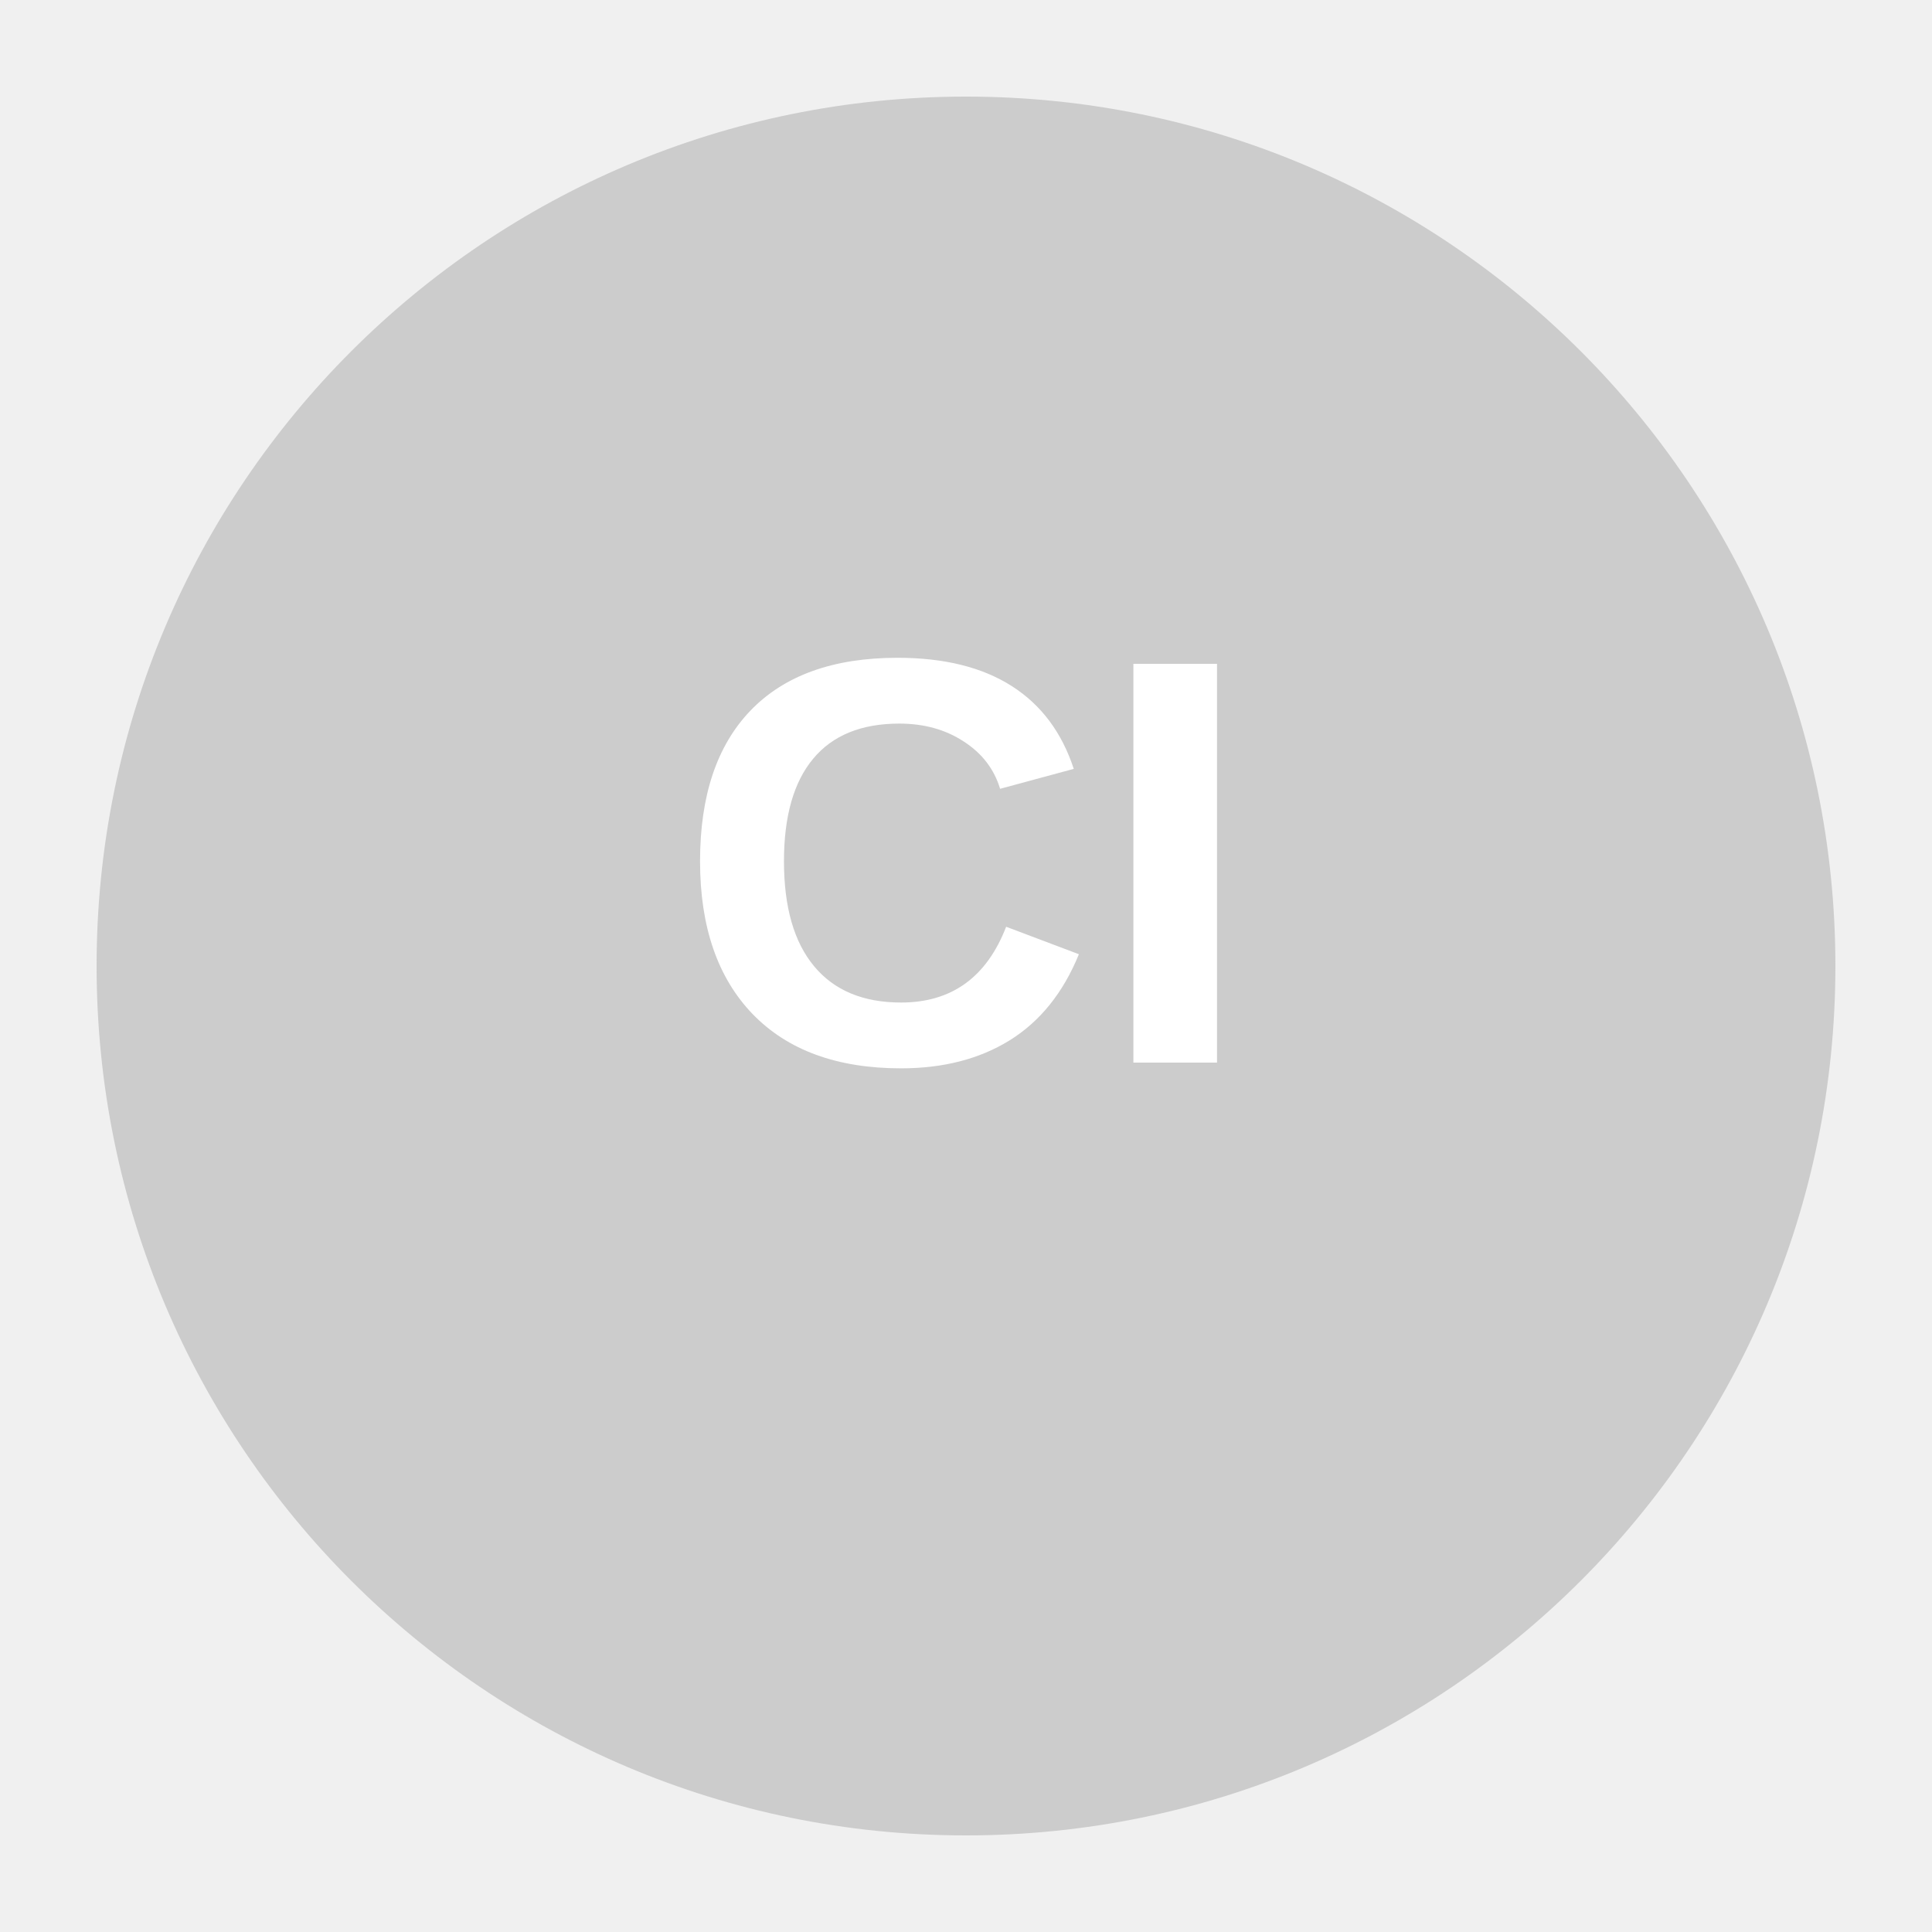
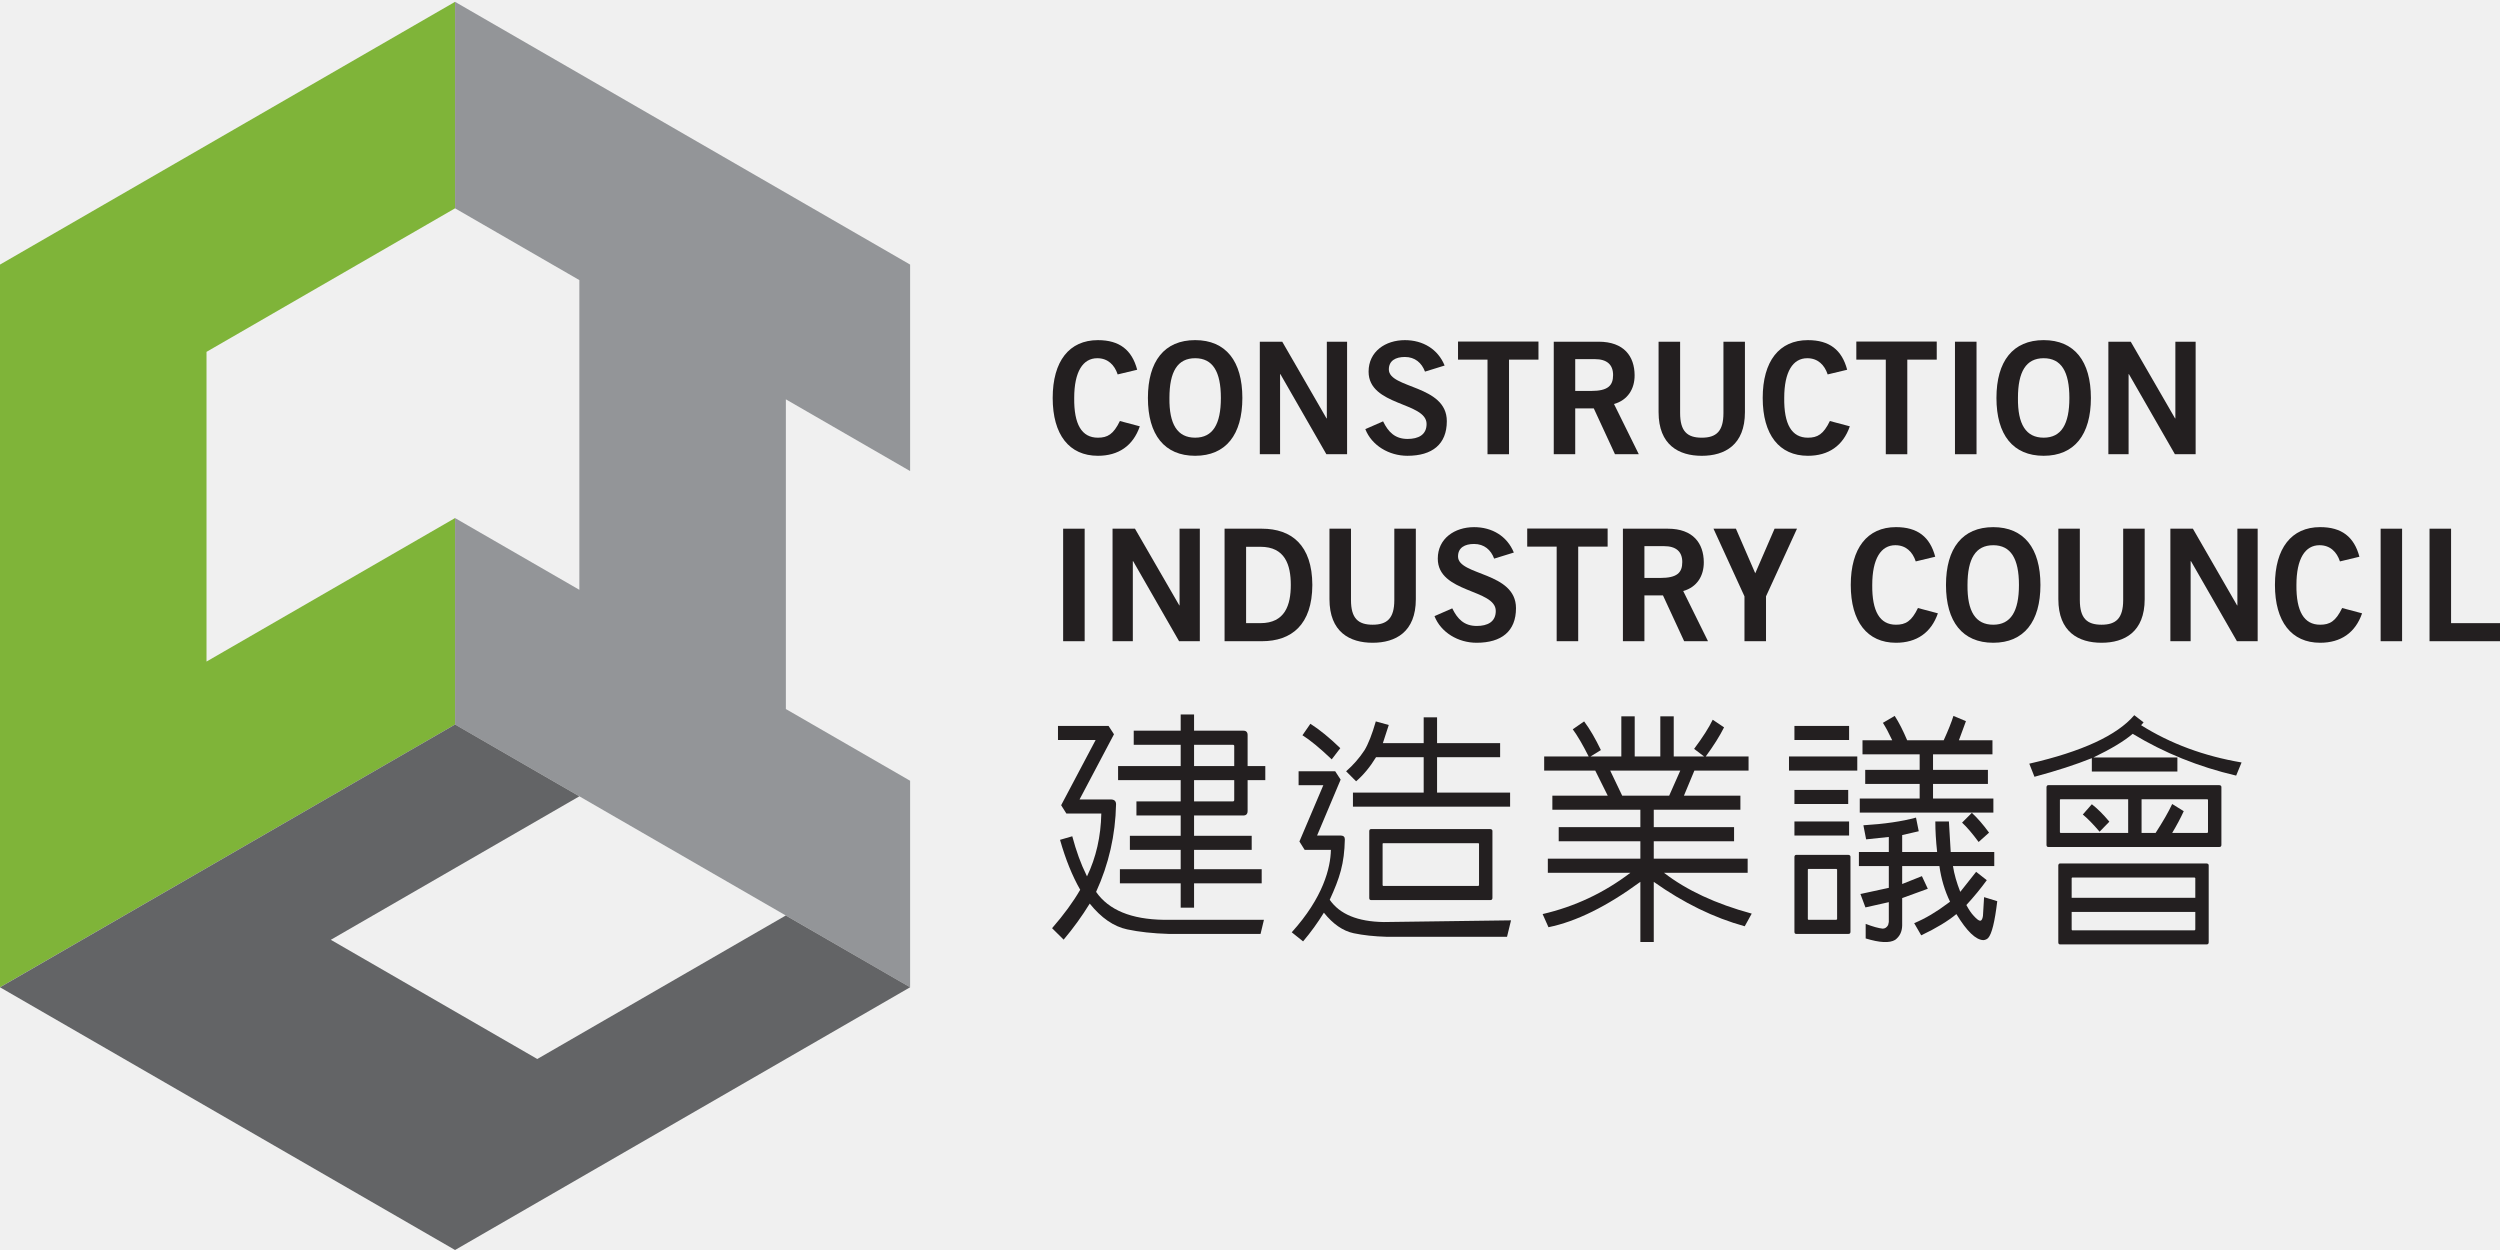
- <svg xmlns="http://www.w3.org/2000/svg" viewBox="0 0 100 100">
-   <circle cx="50" cy="50" r="45" fill="#ccc" />
-   <text x="50" y="55" text-anchor="middle" fill="white" font-family="Arial" font-weight="bold" font-size="30">CI</text>
+ <svg xmlns="http://www.w3.org/2000/svg" version="1.1" id="圖層_1" x="0px" y="0px" width="500" height="250" viewBox="0 0 500 250" enable-background="new 0 0 195 120" xml:space="preserve">
+   <defs id="defs4217" />
+   <g id="g4221" transform="matrix(3.405044,0,0,3.405044,-95.3957,-97.31444)">
+     <polyline id="polyline4137" points="54.743,40.816 54.743,28.687 28.016,44.12 28.016,86.568 54.743,71.136 54.743,59.009   40.146,67.437 40.146,49.246 54.743,40.816 " style="fill:#7fb439" />
+     <polyline id="polyline4139" points="81.473,56.249 81.473,44.12 54.744,28.688 54.744,40.816 62.045,45.032 62.045,63.223   54.744,59.009 54.744,71.136 62.045,75.351 62.045,75.352 74.175,82.355 74.175,82.354 81.473,86.569 81.473,74.439 74.175,70.226   74.175,52.035 81.473,56.249 " style="fill:#939598" />
+     <polyline id="polyline4141" points="74.17,82.352 59.574,90.781 47.447,83.78 62.045,75.352 54.744,71.135 28.017,86.57 54.744,102   81.473,86.568 74.17,82.352 " style="fill:#636466" />
+     <path id="path4143" d="m 93.664,50.572 c -0.183,-0.558 -0.577,-0.952 -1.198,-0.952 -0.842,0 -1.355,0.787 -1.355,2.335 -0.019,1.546 0.439,2.333 1.392,2.333 0.567,0 0.915,-0.2 1.291,-0.979 l 1.17,0.311 c -0.393,1.145 -1.253,1.731 -2.461,1.731 -1.684,0 -2.656,-1.236 -2.656,-3.396 0,-2.162 0.972,-3.397 2.656,-3.397 1.263,0 1.996,0.568 2.307,1.739 l -1.146,0.275" style="fill:#231f20" />
+     <path id="path4145" d="m 98.215,55.351 c -1.804,0 -2.775,-1.236 -2.775,-3.396 0,-2.162 0.971,-3.398 2.775,-3.398 1.803,0 2.773,1.236 2.773,3.398 0,2.16 -0.97,3.396 -2.773,3.396 m 0,-5.731 c -1.036,0 -1.511,0.787 -1.511,2.335 -0.019,1.546 0.467,2.332 1.511,2.332 1.035,0 1.511,-0.786 1.511,-2.332 0,-1.548 -0.476,-2.335 -1.511,-2.335 z" style="fill:#231f20" />
+     <polyline id="polyline4147" points="102.013,55.259 102.013,48.651 103.331,48.651 105.93,53.153 105.949,53.153 105.949,48.651   107.139,48.651 107.139,55.259 105.922,55.259 103.221,50.554 103.203,50.554 103.203,55.259 102.013,55.259 " style="fill:#231f20" />
+     <path id="path4149" d="m 111.715,50.407 c -0.192,-0.513 -0.586,-0.86 -1.181,-0.86 -0.548,0 -0.942,0.219 -0.942,0.732 0,1.135 3.405,0.898 3.405,3.039 0,1.354 -0.852,2.033 -2.315,2.033 -1.08,0 -2.097,-0.605 -2.472,-1.566 l 1.043,-0.457 c 0.302,0.621 0.697,1.033 1.438,1.033 0.631,0 1.117,-0.237 1.117,-0.878 0,-1.3 -3.406,-1.044 -3.406,-3.076 0,-1.182 0.988,-1.849 2.132,-1.849 1.063,0 1.942,0.531 2.334,1.492 l -1.153,0.357" style="fill:#231f20" />
+     <polyline id="polyline4151" points="118.38,48.641 118.38,49.703 116.65,49.703 116.65,55.26 115.387,55.26 115.387,49.703   113.655,49.703 113.655,48.641 118.38,48.641 " style="fill:#231f20" />
+     <path id="path4153" d="m 119.278,55.259 0,-6.609 2.635,0 c 1.501,0 2.105,0.87 2.114,1.958 0.009,0.814 -0.404,1.474 -1.21,1.702 l 1.456,2.949 -1.399,0 -1.245,-2.692 -1.09,0 0,2.692 -1.261,0 m 1.261,-3.717 0.935,0 c 0.987,0 1.289,-0.311 1.289,-0.934 0,-0.622 -0.375,-0.934 -1.069,-0.934 l -1.155,0 0,1.868 z" style="fill:#231f20" />
+     <path id="path4155" d="m 129.245,48.651 1.262,0 0,4.137 c 0,1.932 -1.189,2.564 -2.536,2.564 -1.345,0 -2.536,-0.632 -2.536,-2.564 l 0,-4.137 1.265,0 0,4.191 c 0,1.072 0.42,1.446 1.271,1.446 0.852,0 1.274,-0.374 1.274,-1.446 l 0,-4.191" style="fill:#231f20" />
+     <path id="path4157" d="m 135.367,50.572 c -0.184,-0.558 -0.577,-0.952 -1.199,-0.952 -0.842,0 -1.353,0.787 -1.353,2.335 -0.02,1.546 0.439,2.333 1.39,2.333 0.567,0 0.915,-0.2 1.291,-0.979 l 1.172,0.311 c -0.396,1.145 -1.255,1.731 -2.463,1.731 -1.683,0 -2.654,-1.236 -2.654,-3.396 0,-2.162 0.971,-3.397 2.654,-3.397 1.264,0 1.996,0.568 2.307,1.739 l -1.145,0.275" style="fill:#231f20" />
+     <polyline id="polyline4159" points="141.773,48.641 141.773,49.703 140.044,49.703 140.044,55.26 138.781,55.26 138.781,49.703   137.05,49.703 137.05,48.641 141.773,48.641 " style="fill:#231f20" />
+     <rect id="rect4161" height="6.609" width="1.266" y="48.65" x="142.844" style="fill:#231f20" />
+     <path id="path4163" d="m 148.054,55.351 c -1.804,0 -2.774,-1.236 -2.774,-3.396 0,-2.162 0.97,-3.398 2.774,-3.398 1.802,0 2.774,1.236 2.774,3.398 0,2.16 -0.972,3.396 -2.774,3.396 m 0,-5.731 c -1.035,0 -1.511,0.787 -1.511,2.335 -0.018,1.546 0.468,2.332 1.511,2.332 1.033,0 1.51,-0.786 1.51,-2.332 0,-1.548 -0.477,-2.335 -1.51,-2.335 z" style="fill:#231f20" />
+     <polyline id="polyline4165" points="151.854,55.259 151.854,48.651 153.169,48.651 155.771,53.153 155.789,53.153 155.789,48.651   156.98,48.651 156.98,55.259 155.762,55.259 153.06,50.554 153.042,50.554 153.042,55.259 151.854,55.259 " style="fill:#231f20" />
+     <rect id="rect4167" height="6.609" width="1.264" y="59.633" x="90.461" style="fill:#231f20" />
+     <polyline id="polyline4169" points="93.363,66.242 93.363,59.633 94.68,59.633 97.283,64.137 97.299,64.137 97.299,59.633   98.49,59.633 98.49,66.242 97.271,66.242 94.571,61.538 94.554,61.538 94.554,66.242 93.363,66.242 " style="fill:#231f20" />
+     <path id="path4171" d="m 99.943,59.633 2.189,0 c 1.749,0 2.957,0.97 2.966,3.305 -0.009,2.335 -1.217,3.304 -2.966,3.304 l -2.189,0 0,-6.609 m 1.264,5.548 0.843,0 c 1.445,0 1.783,-1.063 1.783,-2.243 0,-1.181 -0.338,-2.242 -1.783,-2.242 l -0.843,0 0,4.485 z" style="fill:#231f20" />
+     <path id="path4173" d="m 109.913,59.633 1.264,0 0,4.138 c 0,1.932 -1.191,2.562 -2.537,2.562 -1.346,0 -2.536,-0.63 -2.536,-2.562 l 0,-4.138 1.264,0 0,4.192 c 0,1.072 0.42,1.448 1.272,1.448 0.851,0 1.273,-0.376 1.273,-1.448 l 0,-4.192" style="fill:#231f20" />
+     <path id="path4175" d="m 115.777,61.391 c -0.189,-0.513 -0.584,-0.861 -1.179,-0.861 -0.551,0 -0.943,0.22 -0.943,0.734 0,1.134 3.405,0.895 3.405,3.038 0,1.356 -0.849,2.031 -2.315,2.031 -1.081,0 -2.097,-0.604 -2.472,-1.564 l 1.043,-0.457 c 0.304,0.622 0.697,1.034 1.438,1.034 0.633,0 1.118,-0.238 1.118,-0.88 0,-1.299 -3.406,-1.043 -3.406,-3.075 0,-1.181 0.99,-1.849 2.132,-1.849 1.062,0 1.942,0.531 2.335,1.492 l -1.156,0.357" style="fill:#231f20" />
+     <polyline id="polyline4177" points="122.442,59.624 122.442,60.686 120.714,60.686 120.714,66.241 119.449,66.241 119.449,60.686   117.719,60.686 117.719,59.624 122.442,59.624 " style="fill:#231f20" />
+     <path id="path4179" d="m 123.34,66.242 0,-6.609 2.636,0 c 1.501,0 2.104,0.87 2.115,1.959 0.008,0.815 -0.402,1.475 -1.209,1.703 l 1.456,2.947 -1.401,0 -1.244,-2.691 -1.09,0 0,2.691 -1.263,0 m 1.263,-3.716 0.934,0 c 0.989,0 1.29,-0.311 1.29,-0.934 0,-0.622 -0.375,-0.934 -1.071,-0.934 l -1.153,0 0,1.868 z" style="fill:#231f20" />
+     <polyline id="polyline4181" points="131.113,62.252 132.248,59.633 133.565,59.633 131.745,63.607 131.745,66.242 130.48,66.242   130.48,63.607 128.66,59.633 129.977,59.633 131.113,62.252 " style="fill:#231f20" />
+     <path id="path4183" d="m 140.54,61.555 c -0.182,-0.558 -0.574,-0.952 -1.199,-0.952 -0.842,0 -1.356,0.788 -1.356,2.335 -0.016,1.547 0.441,2.335 1.393,2.335 0.568,0 0.916,-0.202 1.291,-0.98 l 1.171,0.311 c -0.394,1.144 -1.254,1.729 -2.462,1.729 -1.683,0 -2.655,-1.236 -2.655,-3.395 0,-2.161 0.972,-3.397 2.655,-3.397 1.263,0 1.997,0.568 2.306,1.739 l -1.144,0.275" style="fill:#231f20" />
+     <path id="path4185" d="m 145.092,66.333 c -1.805,0 -2.776,-1.235 -2.776,-3.394 0,-2.162 0.971,-3.397 2.776,-3.397 1.8,0 2.772,1.235 2.772,3.397 0,2.159 -0.972,3.394 -2.772,3.394 m 0,-5.729 c -1.037,0 -1.512,0.787 -1.512,2.335 -0.018,1.547 0.467,2.334 1.512,2.334 1.032,0 1.51,-0.787 1.51,-2.334 0,-1.548 -0.478,-2.335 -1.51,-2.335 z" style="fill:#231f20" />
+     <path id="path4187" d="m 152.724,59.633 1.263,0 0,4.138 c 0,1.932 -1.19,2.562 -2.534,2.562 -1.348,0 -2.537,-0.63 -2.537,-2.562 l 0,-4.138 1.262,0 0,4.192 c 0,1.072 0.422,1.448 1.275,1.448 0.849,0 1.271,-0.376 1.271,-1.448 l 0,-4.192" style="fill:#231f20" />
+     <polyline id="polyline4189" points="155.496,66.242 155.496,59.633 156.818,59.633 159.414,64.137 159.432,64.137 159.432,59.633   160.623,59.633 160.623,66.242 159.405,66.242 156.705,61.538 156.686,61.538 156.686,66.242 155.496,66.242 " style="fill:#231f20" />
+     <path id="path4191" d="m 165.456,61.555 c -0.183,-0.558 -0.577,-0.952 -1.2,-0.952 -0.843,0 -1.356,0.788 -1.356,2.335 -0.016,1.547 0.442,2.335 1.392,2.335 0.569,0 0.917,-0.202 1.293,-0.98 l 1.171,0.311 c -0.394,1.144 -1.254,1.729 -2.464,1.729 -1.682,0 -2.654,-1.236 -2.654,-3.395 0,-2.161 0.972,-3.397 2.654,-3.397 1.264,0 1.997,0.568 2.308,1.739 l -1.144,0.275" style="fill:#231f20" />
+     <rect id="rect4193" height="6.609" width="1.26" y="59.633" x="167.846" style="fill:#231f20" />
+     <polyline id="polyline4195" points="170.718,66.242 170.718,59.633 171.983,59.633 171.983,65.181 174.857,65.181 174.857,66.242   170.718,66.242 " style="fill:#231f20" />
+     <path id="path4197" d="m 92.703,76.365 -2.051,0 -0.308,-0.49 2.025,-3.829 -2.211,0 0,-0.826 2.972,0 0.317,0.489 -2.023,3.829 1.865,0 c 0.186,0.009 0.28,0.103 0.28,0.28 -0.036,1.806 -0.427,3.52 -1.172,5.148 0.738,1.065 2.064,1.613 3.982,1.64 l 5.876,0 -0.199,0.829 -5.384,0 C 95.74,83.407 94.922,83.318 94.222,83.168 93.431,83 92.699,82.495 92.023,81.653 c -0.454,0.739 -0.964,1.445 -1.532,2.118 l -0.68,-0.673 c 0.693,-0.795 1.243,-1.547 1.652,-2.258 -0.461,-0.804 -0.858,-1.78 -1.185,-2.932 l 0.719,-0.209 c 0.232,0.869 0.506,1.627 0.827,2.272 l 0.039,0.083 c 0.534,-1.111 0.813,-2.341 0.84,-3.689" style="fill:#231f20" />
+     <path id="path4199" d="m 101.043,76.478 c 0.168,0 0.253,-0.088 0.253,-0.266 l 0,-1.811 1.039,0 0,-0.826 -1.039,0 0,-1.823 c 0,-0.17 -0.085,-0.255 -0.253,-0.255 l -2.892,0 0,-0.952 -0.786,0 0,0.952 -2.758,0 0,0.829 2.758,0 0,1.249 -3.677,0 0,0.826 3.677,0 0,1.249 -2.599,0 0,0.828 2.599,0 0,1.192 -2.984,0 0,0.828 2.984,0 0,1.136 -3.57,0 0,0.829 3.57,0 0,1.429 0.786,0 0,-1.429 3.972,0 0,-0.829 -3.972,0 0,-1.136 3.385,0 0,-0.828 -3.385,0 0,-1.192 2.892,0 m -2.892,-4.152 2.278,0 c 0.054,0 0.081,0.024 0.081,0.071 l 0,1.178 -2.359,0 0,-1.249 z m 0,2.075 2.359,0 0,1.164 c 0,0.057 -0.027,0.085 -0.081,0.085 l -2.278,0 0,-1.249 z" style="fill:#231f20" />
+     <path id="path4201" d="m 104.983,71.092 c 0.533,0.337 1.119,0.814 1.757,1.432 l -0.504,0.658 c -0.687,-0.655 -1.257,-1.126 -1.719,-1.416 l 0.466,-0.674" style="fill:#231f20" />
+     <path id="path4203" d="m 111.638,73.055 -2.799,0 c -0.346,0.57 -0.737,1.042 -1.17,1.415 l -0.587,-0.587 c 0.416,-0.366 0.777,-0.775 1.078,-1.235 0.222,-0.364 0.445,-0.93 0.666,-1.696 l 0.761,0.211 -0.346,1.064 2.397,0 0,-1.514 0.786,0 0,1.514 3.704,0 0,0.828 -3.704,0 0,2.078 4.29,0 0,0.827 -9.231,0 0,-0.827 4.155,0 0,-2.078" style="fill:#231f20" />
+     <path id="path4205" d="m 115.555,77.277 -7.008,0 c -0.063,0 -0.098,0.037 -0.106,0.112 l 0,3.93 c 0,0.085 0.035,0.127 0.106,0.127 l 7.008,0 c 0.08,0 0.121,-0.042 0.121,-0.127 l 0,-3.93 c 0,-0.066 -0.041,-0.102 -0.121,-0.112 m -0.666,3.3 -0.039,0.04 -5.597,0 -0.028,-0.04 0,-2.445 0.028,-0.027 5.597,0 0.039,0.027 0,2.445 z" style="fill:#231f20" />
+     <path id="path4207" d="m 106.188,78.498 -1.541,0 -0.308,-0.492 1.404,-3.306 -1.452,0 0,-0.819 2.15,0 0.319,0.492 -1.384,3.283 1.405,0 c 0.149,0.007 0.226,0.082 0.226,0.224 -0.03,1.436 -0.294,2.254 -0.888,3.549 0.588,0.85 1.644,1.285 3.173,1.308 l 7.476,-0.1 -0.235,0.967 -7.057,0 c -0.743,-0.021 -1.393,-0.092 -1.951,-0.21 -0.629,-0.134 -1.212,-0.537 -1.749,-1.207 -0.362,0.589 -0.768,1.152 -1.222,1.686 l -0.666,-0.534 c 1.85,-2.043 2.279,-3.784 2.3,-4.841" style="fill:#231f20" />
+     <path id="path4209" d="m 125.152,83.91 -0.787,0 0,-3.534 c -1.964,1.44 -3.761,2.33 -5.397,2.665 l -0.344,-0.772 c 1.891,-0.439 3.609,-1.247 5.156,-2.426 l -4.85,0 0,-0.827 5.435,0 0,-1.024 -4.796,0 0,-0.828 4.796,0 0,-1.023 -5.169,0 0,-0.828 3.252,0 -0.733,-1.472 -3,0 0,-0.828 2.614,0 c -0.348,-0.691 -0.659,-1.225 -0.935,-1.598 l 0.668,-0.463 c 0.329,0.439 0.656,1.001 0.985,1.684 l -0.612,0.377 1.812,0 0,-2.357 0.786,0 0,2.357 1.504,0 0,-2.357 0.788,0 0,2.357 1.784,0 -0.587,-0.448 c 0.51,-0.682 0.873,-1.254 1.093,-1.711 l 0.666,0.448 c -0.257,0.514 -0.617,1.085 -1.077,1.711 l 2.516,0 0,0.828 -3.182,0 -0.613,1.472 3.316,0 0,0.828 -5.089,0 0,1.023 4.717,0 0,0.828 -4.717,0 0,1.024 5.515,0 0,0.827 -4.916,0 c 1.334,1.029 3.051,1.828 5.155,2.399 l -0.411,0.743 c -1.804,-0.496 -3.585,-1.364 -5.343,-2.609 l 0,3.534 m 0.906,-8.597 0.652,-1.472 -4.117,0 0.704,1.472 2.761,0 z" style="fill:#231f20" />
+     <path id="path4211" d="m 133.095,73.013 4.011,0 0,0.828 -4.011,0 0,-0.828 z m 0.319,-1.794 3.211,0 0,0.826 -3.211,0 0,-0.826 z m 0,3.757 3.159,0 0,0.828 -3.159,0 0,-0.828 z m 0,1.852 3.211,0 0,0.828 -3.211,0 0,-0.828 z m 3.172,6.606 -3.065,0 c -0.072,0 -0.107,-0.04 -0.107,-0.128 l 0,-4.402 c 0.008,-0.074 0.045,-0.113 0.107,-0.113 l 3.065,0 c 0.08,0.01 0.12,0.048 0.12,0.113 l 0,4.402 c 0,0.088 -0.04,0.128 -0.12,0.128 z m -2.358,-3.816 -0.026,0.03 0,2.917 0.026,0.04 1.652,0 0.041,-0.04 0,-2.917 -0.041,-0.03 -1.652,0 z m 7.702,-0.167 -2.187,0 0,1.052 1.159,-0.462 0.346,0.741 -1.505,0.548 0,1.613 c -0.008,0.363 -0.146,0.644 -0.414,0.842 -0.328,0.196 -0.905,0.168 -1.73,-0.085 l 0,-0.855 c 0.417,0.16 0.748,0.253 0.998,0.28 0.135,0 0.24,-0.07 0.321,-0.211 l 0.04,-0.181 0,-1.164 -1.373,0.309 -0.294,-0.788 1.667,-0.362 0,-1.277 -1.757,0 0,-0.828 1.757,0 0,-0.883 -1.333,0.14 -0.16,-0.827 c 1.236,-0.075 2.265,-0.225 3.09,-0.451 l 0.161,0.802 -0.973,0.224 0,0.995 2.053,0 C 141.725,77.97 141.69,77.37 141.69,76.828 l 0.798,0 0.106,1.795 2.558,0 0,0.828 -2.426,0 c 0.073,0.469 0.216,0.971 0.429,1.514 l 0.932,-1.178 0.626,0.491 c -0.339,0.468 -0.737,0.955 -1.2,1.46 0.152,0.28 0.293,0.491 0.428,0.63 0.177,0.197 0.307,0.294 0.387,0.294 0.079,-0.009 0.132,-0.102 0.159,-0.28 l 0.067,-1.108 0.773,0.238 c -0.142,1.206 -0.32,1.927 -0.533,2.16 -0.072,0.075 -0.165,0.117 -0.28,0.127 -0.444,-0.01 -0.974,-0.519 -1.587,-1.53 -0.497,0.413 -1.185,0.829 -2.065,1.249 l -0.414,-0.715 c 0.65,-0.271 1.306,-0.658 1.974,-1.164 l 0.133,-0.097 c -0.31,-0.636 -0.519,-1.334 -0.625,-2.091 z m -1.16,-4.825 -3.198,0 0,-0.828 3.198,0 0,-0.911 -3.358,0 0,-0.827 1.746,0 c -0.196,-0.421 -0.379,-0.762 -0.547,-1.024 l 0.693,-0.407 c 0.249,0.383 0.492,0.861 0.732,1.431 l 2.146,0 c 0.265,-0.579 0.456,-1.056 0.572,-1.431 l 0.734,0.309 -0.413,1.122 1.971,0 0,0.827 -3.491,0 0,0.911 3.224,0 0,0.828 -3.224,0 0,0.856 3.545,0 0,0.827 -7.848,0 0,-0.827 3.518,0 0,-0.856 z m 3.065,1.698 c 0.318,0.289 0.656,0.677 1.011,1.162 l -0.613,0.548 c -0.372,-0.505 -0.698,-0.884 -0.972,-1.136 l 0.574,-0.574 z" style="fill:#231f20" />
+     <path id="path4213" d="m 150.977,73.07 4.931,0 0,0.827 -5.025,0 0,-0.786 c -0.957,0.384 -2.081,0.748 -3.37,1.094 l -0.304,-0.77 c 3.098,-0.712 5.154,-1.661 6.167,-2.848 l 0.547,0.422 -0.146,0.167 c 1.723,1.084 3.691,1.814 5.901,2.188 l -0.318,0.772 c -2.203,-0.515 -4.231,-1.335 -6.077,-2.455 -0.489,0.42 -1.257,0.884 -2.306,1.389 m 7.395,5.259 -10.045,0 c -0.072,0 -0.107,-0.043 -0.107,-0.127 l 0,-3.394 c 0.01,-0.076 0.045,-0.111 0.107,-0.111 l 10.045,0 c 0.083,0.008 0.121,0.045 0.121,0.111 l 0,3.394 c 0,0.084 -0.038,0.127 -0.121,0.127 z m -0.746,5.722 -8.606,0 c -0.072,0 -0.107,-0.042 -0.107,-0.128 l 0,-4.516 c 0.01,-0.074 0.043,-0.111 0.107,-0.111 l 8.606,0 c 0.08,0.009 0.121,0.047 0.121,0.111 l 0,4.516 c 0,0.086 -0.041,0.128 -0.121,0.128 z m -4.609,-8.527 -3.983,0 -0.027,0.028 0,1.908 0.027,0.042 3.983,0 0,-1.978 z m 3.943,5.791 0,-1.162 -0.039,-0.03 -7.196,0 -0.027,0.03 0,1.162 7.262,0 z m -7.262,0.83 0,1.036 0.027,0.043 7.196,0 0.039,-0.043 0,-1.036 -7.262,0 z m 1.185,-6.327 c 0.33,0.255 0.672,0.594 1.029,1.024 l -0.573,0.588 c -0.383,-0.448 -0.714,-0.785 -0.987,-1.009 l 0.531,-0.603 z m 4.72,1.684 2.064,0 0.039,-0.042 0,-1.908 -0.039,-0.028 -3.863,0 0,1.978 0.825,0 c 0.436,-0.674 0.761,-1.24 0.974,-1.698 l 0.678,0.421 c -0.178,0.392 -0.404,0.819 -0.678,1.277 z" style="fill:#231f20" />
+   </g>
</svg>
